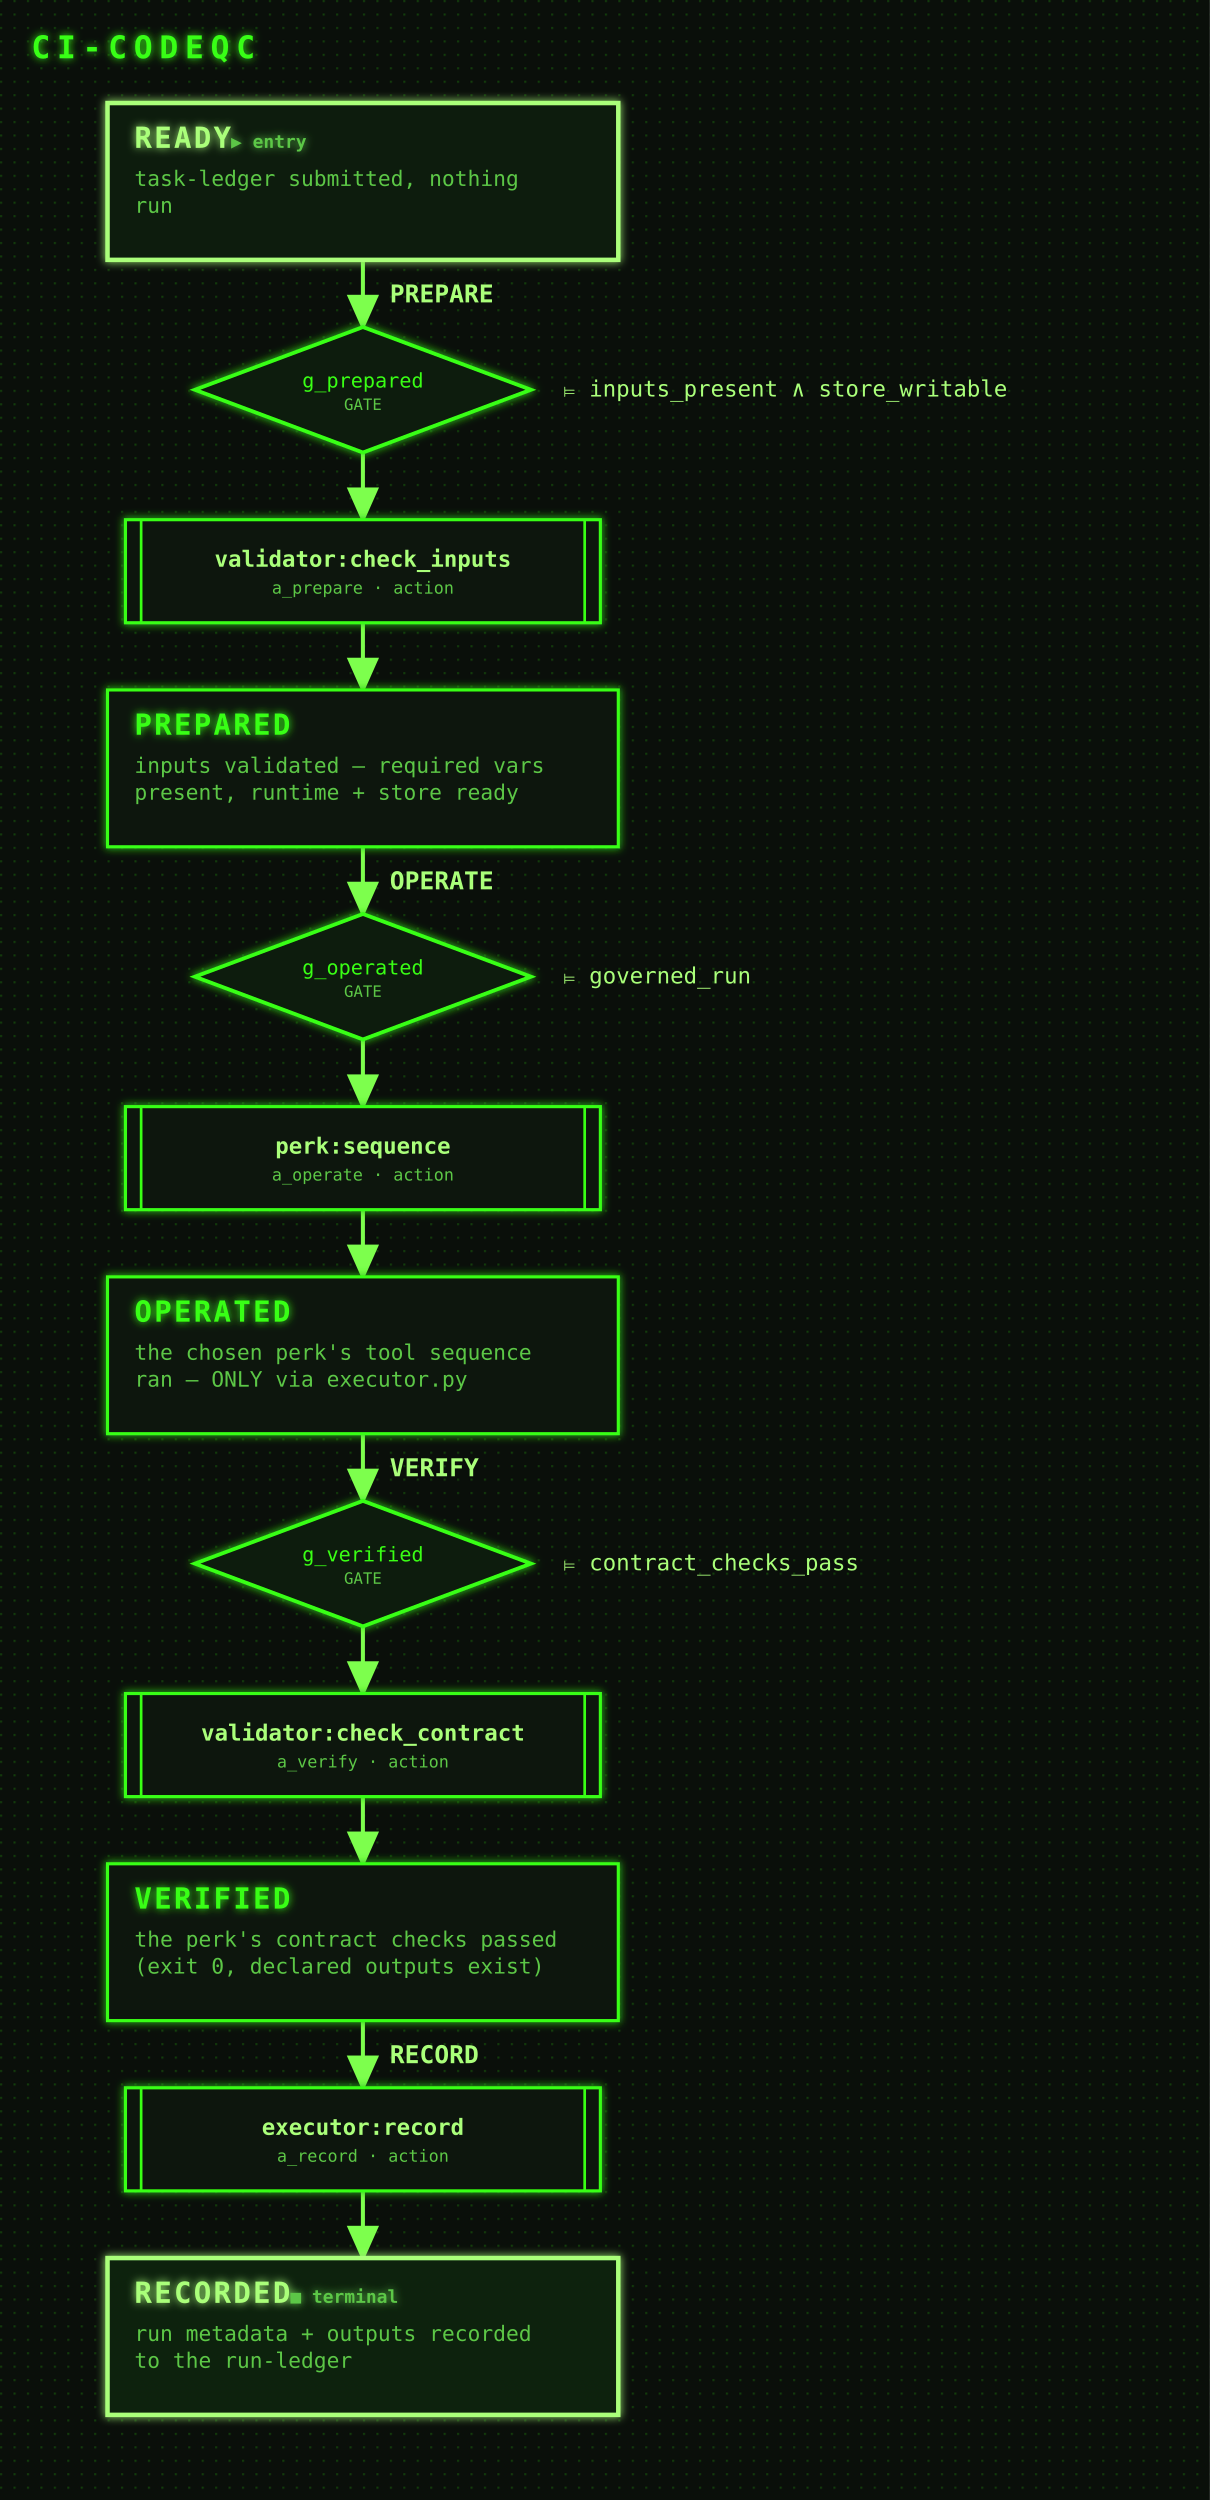
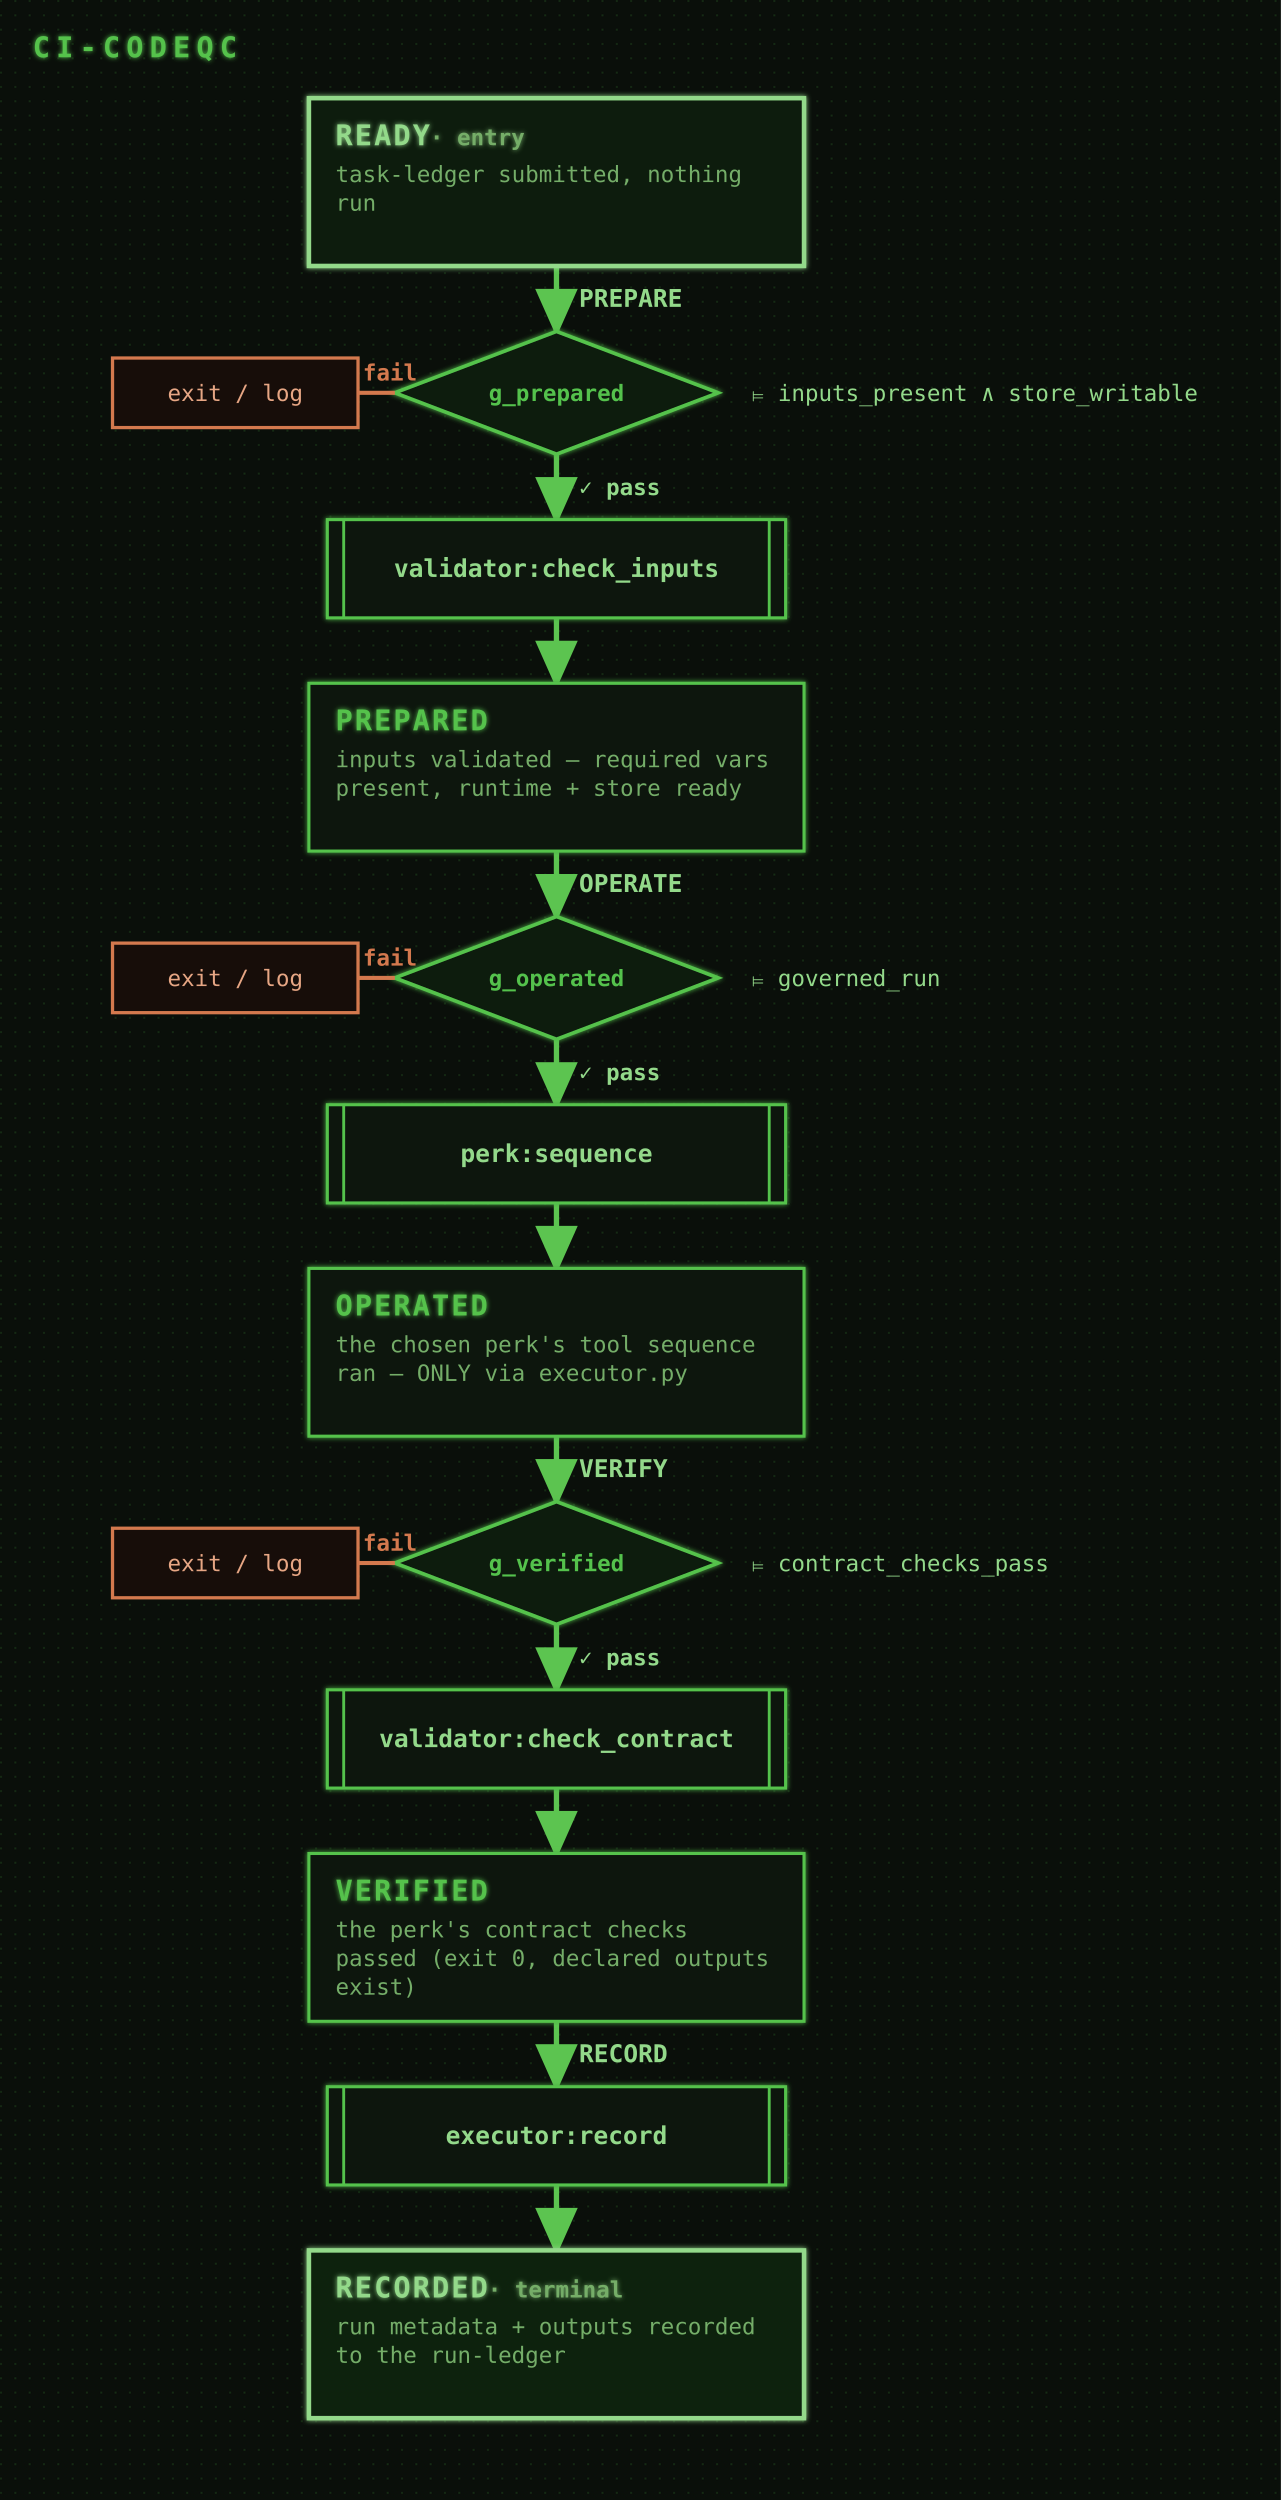
- <svg xmlns="http://www.w3.org/2000/svg" width="540" height="1116" viewBox="0 0 540 1116" font-family="ui-monospace,Menlo,Consolas,monospace">
+ <svg xmlns="http://www.w3.org/2000/svg" width="626" height="1222" viewBox="0 0 626 1222" font-family="ui-monospace,Menlo,Consolas,monospace">
  <defs>
-     <filter id="glow" x="-80%" y="-80%" width="260%" height="260%">
-       <feGaussianBlur stdDeviation="1.8" result="b" />
+     <filter id="glow" x="-60%" y="-60%" width="220%" height="220%">
+       <feGaussianBlur stdDeviation="1.3" result="b" />
      <feMerge>
        <feMergeNode in="b" />
        <feMergeNode in="SourceGraphic" />
      </feMerge>
    </filter>
-     <pattern id="px" width="6" height="6" patternUnits="userSpaceOnUse">
-       <rect width="6" height="6" fill="#0a0f0a" />
-       <rect width="1" height="1" fill="#39ff14" fill-opacity="0.16" />
+     <pattern id="px" width="7" height="7" patternUnits="userSpaceOnUse">
+       <rect width="7" height="7" fill="#0a0f0a" />
+       <rect width="1" height="1" fill="#54c24c" fill-opacity="0.13" />
    </pattern>
    <marker id="arr" markerWidth="10" markerHeight="10" refX="8" refY="4" orient="auto">
-       <path d="M0,0 L9,4 L0,8 z" fill="#7dff4d" />
+       <path d="M0,0 L9,4 L0,8 z" fill="#5cc450" />
    </marker>
  </defs>
-   <rect width="540" height="1116" fill="#0a0f0a" />
-   <rect width="540" height="1116" fill="url(#px)" />
-   <text x="14" y="26" font-size="14" font-weight="700" letter-spacing="3" fill="#39ff14" filter="url(#glow)">CI-CODEQC</text>
-   <line x1="162.0" y1="116" x2="162.0" y2="146" stroke="#39ff14" stroke-width="5" opacity="0.22" filter="url(#glow)" />
-   <line x1="162.0" y1="116" x2="162.0" y2="146" stroke="#7dff4d" stroke-width="1.8" marker-end="url(#arr)" />
-   <text x="174" y="135" font-size="11" font-weight="700" fill="#aaff7a">PREPARE</text>
-   <line x1="162.0" y1="202" x2="162.0" y2="232" stroke="#39ff14" stroke-width="5" opacity="0.22" filter="url(#glow)" />
-   <line x1="162.0" y1="202" x2="162.0" y2="232" stroke="#7dff4d" stroke-width="1.8" marker-end="url(#arr)" />
-   <line x1="162.0" y1="278" x2="162.0" y2="308" stroke="#39ff14" stroke-width="5" opacity="0.22" filter="url(#glow)" />
-   <line x1="162.0" y1="278" x2="162.0" y2="308" stroke="#7dff4d" stroke-width="1.8" marker-end="url(#arr)" />
-   <line x1="162.0" y1="378" x2="162.0" y2="408" stroke="#39ff14" stroke-width="5" opacity="0.22" filter="url(#glow)" />
-   <line x1="162.0" y1="378" x2="162.0" y2="408" stroke="#7dff4d" stroke-width="1.8" marker-end="url(#arr)" />
-   <text x="174" y="397" font-size="11" font-weight="700" fill="#aaff7a">OPERATE</text>
-   <line x1="162.0" y1="464" x2="162.0" y2="494" stroke="#39ff14" stroke-width="5" opacity="0.22" filter="url(#glow)" />
-   <line x1="162.0" y1="464" x2="162.0" y2="494" stroke="#7dff4d" stroke-width="1.8" marker-end="url(#arr)" />
-   <line x1="162.0" y1="540" x2="162.0" y2="570" stroke="#39ff14" stroke-width="5" opacity="0.22" filter="url(#glow)" />
-   <line x1="162.0" y1="540" x2="162.0" y2="570" stroke="#7dff4d" stroke-width="1.8" marker-end="url(#arr)" />
-   <line x1="162.0" y1="640" x2="162.0" y2="670" stroke="#39ff14" stroke-width="5" opacity="0.22" filter="url(#glow)" />
-   <line x1="162.0" y1="640" x2="162.0" y2="670" stroke="#7dff4d" stroke-width="1.8" marker-end="url(#arr)" />
-   <text x="174" y="659" font-size="11" font-weight="700" fill="#aaff7a">VERIFY</text>
-   <line x1="162.0" y1="726" x2="162.0" y2="756" stroke="#39ff14" stroke-width="5" opacity="0.22" filter="url(#glow)" />
-   <line x1="162.0" y1="726" x2="162.0" y2="756" stroke="#7dff4d" stroke-width="1.8" marker-end="url(#arr)" />
-   <line x1="162.0" y1="802" x2="162.0" y2="832" stroke="#39ff14" stroke-width="5" opacity="0.22" filter="url(#glow)" />
-   <line x1="162.0" y1="802" x2="162.0" y2="832" stroke="#7dff4d" stroke-width="1.8" marker-end="url(#arr)" />
-   <line x1="162.0" y1="902" x2="162.0" y2="932" stroke="#39ff14" stroke-width="5" opacity="0.22" filter="url(#glow)" />
-   <line x1="162.0" y1="902" x2="162.0" y2="932" stroke="#7dff4d" stroke-width="1.8" marker-end="url(#arr)" />
-   <text x="174" y="921" font-size="11" font-weight="700" fill="#aaff7a">RECORD</text>
-   <line x1="162.0" y1="978" x2="162.0" y2="1008" stroke="#39ff14" stroke-width="5" opacity="0.22" filter="url(#glow)" />
-   <line x1="162.0" y1="978" x2="162.0" y2="1008" stroke="#7dff4d" stroke-width="1.8" marker-end="url(#arr)" />
-   <rect x="48.0" y="46" width="228" height="70" fill="#0e1d0d" stroke="#aaff7a" stroke-width="2" filter="url(#glow)" />
-   <text x="60.0" y="66" font-size="13" font-weight="700" letter-spacing="1" fill="#aaff7a" filter="url(#glow)">READY<tspan font-size="8" letter-spacing="0" fill="#5cc746">  ▶ entry</tspan>
+   <rect width="626" height="1222" fill="#0a0f0a" />
+   <rect width="626" height="1222" fill="url(#px)" />
+   <text x="16" y="28" font-size="14" font-weight="700" letter-spacing="3" fill="#54c24c" filter="url(#glow)">CI-CODEQC</text>
+   <line x1="272.0" y1="130" x2="272.0" y2="162" stroke="#54c24c" stroke-width="7" opacity="0.16" filter="url(#glow)" />
+   <line x1="272.0" y1="130" x2="272.0" y2="162" stroke="#5cc450" stroke-width="2.6" marker-end="url(#arr)" />
+   <text x="283" y="150" font-size="12" font-weight="700" fill="#93d98a">PREPARE</text>
+   <line x1="272.0" y1="222" x2="272.0" y2="254" stroke="#54c24c" stroke-width="7" opacity="0.16" filter="url(#glow)" />
+   <line x1="272.0" y1="222" x2="272.0" y2="254" stroke="#5cc450" stroke-width="2.6" marker-end="url(#arr)" />
+   <text x="283" y="242" font-size="11" font-weight="700" fill="#93d98a">✓ pass</text>
+   <line x1="272.0" y1="302" x2="272.0" y2="334" stroke="#54c24c" stroke-width="7" opacity="0.16" filter="url(#glow)" />
+   <line x1="272.0" y1="302" x2="272.0" y2="334" stroke="#5cc450" stroke-width="2.6" marker-end="url(#arr)" />
+   <line x1="272.0" y1="416" x2="272.0" y2="448" stroke="#54c24c" stroke-width="7" opacity="0.16" filter="url(#glow)" />
+   <line x1="272.0" y1="416" x2="272.0" y2="448" stroke="#5cc450" stroke-width="2.6" marker-end="url(#arr)" />
+   <text x="283" y="436" font-size="12" font-weight="700" fill="#93d98a">OPERATE</text>
+   <line x1="272.0" y1="508" x2="272.0" y2="540" stroke="#54c24c" stroke-width="7" opacity="0.16" filter="url(#glow)" />
+   <line x1="272.0" y1="508" x2="272.0" y2="540" stroke="#5cc450" stroke-width="2.6" marker-end="url(#arr)" />
+   <text x="283" y="528" font-size="11" font-weight="700" fill="#93d98a">✓ pass</text>
+   <line x1="272.0" y1="588" x2="272.0" y2="620" stroke="#54c24c" stroke-width="7" opacity="0.16" filter="url(#glow)" />
+   <line x1="272.0" y1="588" x2="272.0" y2="620" stroke="#5cc450" stroke-width="2.6" marker-end="url(#arr)" />
+   <line x1="272.0" y1="702" x2="272.0" y2="734" stroke="#54c24c" stroke-width="7" opacity="0.16" filter="url(#glow)" />
+   <line x1="272.0" y1="702" x2="272.0" y2="734" stroke="#5cc450" stroke-width="2.6" marker-end="url(#arr)" />
+   <text x="283" y="722" font-size="12" font-weight="700" fill="#93d98a">VERIFY</text>
+   <line x1="272.0" y1="794" x2="272.0" y2="826" stroke="#54c24c" stroke-width="7" opacity="0.16" filter="url(#glow)" />
+   <line x1="272.0" y1="794" x2="272.0" y2="826" stroke="#5cc450" stroke-width="2.6" marker-end="url(#arr)" />
+   <text x="283" y="814" font-size="11" font-weight="700" fill="#93d98a">✓ pass</text>
+   <line x1="272.0" y1="874" x2="272.0" y2="906" stroke="#54c24c" stroke-width="7" opacity="0.16" filter="url(#glow)" />
+   <line x1="272.0" y1="874" x2="272.0" y2="906" stroke="#5cc450" stroke-width="2.6" marker-end="url(#arr)" />
+   <line x1="272.0" y1="988" x2="272.0" y2="1020" stroke="#54c24c" stroke-width="7" opacity="0.16" filter="url(#glow)" />
+   <line x1="272.0" y1="988" x2="272.0" y2="1020" stroke="#5cc450" stroke-width="2.6" marker-end="url(#arr)" />
+   <text x="283" y="1008" font-size="12" font-weight="700" fill="#93d98a">RECORD</text>
+   <line x1="272.0" y1="1068" x2="272.0" y2="1100" stroke="#54c24c" stroke-width="7" opacity="0.16" filter="url(#glow)" />
+   <line x1="272.0" y1="1068" x2="272.0" y2="1100" stroke="#5cc450" stroke-width="2.6" marker-end="url(#arr)" />
+   <rect x="151.0" y="48" width="242" height="82" fill="#0e1d0d" stroke="#93d98a" stroke-width="2.2" filter="url(#glow)" />
+   <text x="164.0" y="71" font-size="14" font-weight="700" letter-spacing="1" fill="#93d98a" filter="url(#glow)">READY<tspan font-size="11" letter-spacing="0" fill="#74ad68">  · entry</tspan>
  </text>
-   <text x="60.0" y="83" font-size="9.5" fill="#5cc746">task-ledger submitted, nothing</text>
-   <text x="60.0" y="95" font-size="9.5" fill="#5cc746">run</text>
-   <polygon points="162.0,146 237.0,174.0 162.0,202 87.0,174.0" fill="#0c1a0c" stroke="#39ff14" stroke-width="1.7" filter="url(#glow)" />
-   <text x="162" y="173" font-size="9" text-anchor="middle" fill="#39ff14">g_prepared</text>
-   <text x="162" y="183" font-size="7" text-anchor="middle" fill="#5cc746">GATE</text>
-   <text x="251" y="177" font-size="10" fill="#aaff7a">⊨ inputs_present ∧ store_writable</text>
-   <rect x="56.0" y="232" width="212" height="46" fill="#0a1609" stroke="#39ff14" stroke-width="1.4" filter="url(#glow)" />
-   <line x1="63.0" y1="232" x2="63.0" y2="278" stroke="#39ff14" stroke-width="1.2" />
-   <line x1="261.0" y1="232" x2="261.0" y2="278" stroke="#39ff14" stroke-width="1.2" />
-   <text x="162" y="253" font-size="10" font-weight="600" text-anchor="middle" fill="#aaff7a">validator:check_inputs</text>
-   <text x="162" y="265" font-size="7.5" text-anchor="middle" fill="#5cc746">a_prepare · action</text>
-   <rect x="48.0" y="308" width="228" height="70" fill="#0b140a" stroke="#39ff14" stroke-width="1.4" filter="url(#glow)" />
-   <text x="60.0" y="328" font-size="13" font-weight="700" letter-spacing="1" fill="#39ff14" filter="url(#glow)">PREPARED<tspan font-size="8" letter-spacing="0" fill="#5cc746" />
+   <text x="164.0" y="89" font-size="11" fill="#74ad68">task-ledger submitted, nothing</text>
+   <text x="164.0" y="103" font-size="11" fill="#74ad68">run</text>
+   <polygon points="272.0,162 351.0,192.0 272.0,222 193.0,192.0" fill="#0c1a0c" stroke="#54c24c" stroke-width="1.8" filter="url(#glow)" />
+   <text x="272" y="196" font-size="11" font-weight="600" text-anchor="middle" fill="#54c24c">g_prepared</text>
+   <text x="367" y="196" font-size="11" fill="#93d98a">⊨ inputs_present ∧ store_writable</text>
+   <line x1="193.0" y1="192.0" x2="175" y2="192.0" stroke="#d4794e" stroke-width="2" />
+   <text x="184" y="186" font-size="11" font-weight="700" text-anchor="middle" fill="#d4794e">✗ fail</text>
+   <rect x="55.0" y="175" width="120" height="34" fill="#170d09" stroke="#d4794e" stroke-width="1.6" />
+   <text x="115.0" y="196" font-size="11" text-anchor="middle" fill="#e7a684">exit / log</text>
+   <rect x="160.0" y="254" width="224" height="48" fill="#0a1609" stroke="#54c24c" stroke-width="1.5" filter="url(#glow)" />
+   <line x1="168.0" y1="254" x2="168.0" y2="302" stroke="#54c24c" stroke-width="1.4" />
+   <line x1="376.0" y1="254" x2="376.0" y2="302" stroke="#54c24c" stroke-width="1.4" />
+   <text x="272" y="282" font-size="12" font-weight="600" text-anchor="middle" fill="#93d98a">validator:check_inputs</text>
+   <rect x="151.0" y="334" width="242" height="82" fill="#0b140a" stroke="#54c24c" stroke-width="1.5" filter="url(#glow)" />
+   <text x="164.0" y="357" font-size="14" font-weight="700" letter-spacing="1" fill="#54c24c" filter="url(#glow)">PREPARED<tspan font-size="11" letter-spacing="0" fill="#74ad68" />
  </text>
-   <text x="60.0" y="345" font-size="9.5" fill="#5cc746">inputs validated — required vars</text>
-   <text x="60.0" y="357" font-size="9.5" fill="#5cc746">present, runtime + store ready</text>
-   <polygon points="162.0,408 237.0,436.0 162.0,464 87.0,436.0" fill="#0c1a0c" stroke="#39ff14" stroke-width="1.7" filter="url(#glow)" />
-   <text x="162" y="435" font-size="9" text-anchor="middle" fill="#39ff14">g_operated</text>
-   <text x="162" y="445" font-size="7" text-anchor="middle" fill="#5cc746">GATE</text>
-   <text x="251" y="439" font-size="10" fill="#aaff7a">⊨ governed_run</text>
-   <rect x="56.0" y="494" width="212" height="46" fill="#0a1609" stroke="#39ff14" stroke-width="1.4" filter="url(#glow)" />
-   <line x1="63.0" y1="494" x2="63.0" y2="540" stroke="#39ff14" stroke-width="1.2" />
-   <line x1="261.0" y1="494" x2="261.0" y2="540" stroke="#39ff14" stroke-width="1.2" />
-   <text x="162" y="515" font-size="10" font-weight="600" text-anchor="middle" fill="#aaff7a">perk:sequence</text>
-   <text x="162" y="527" font-size="7.5" text-anchor="middle" fill="#5cc746">a_operate · action</text>
-   <rect x="48.0" y="570" width="228" height="70" fill="#0b140a" stroke="#39ff14" stroke-width="1.4" filter="url(#glow)" />
-   <text x="60.0" y="590" font-size="13" font-weight="700" letter-spacing="1" fill="#39ff14" filter="url(#glow)">OPERATED<tspan font-size="8" letter-spacing="0" fill="#5cc746" />
+   <text x="164.0" y="375" font-size="11" fill="#74ad68">inputs validated — required vars</text>
+   <text x="164.0" y="389" font-size="11" fill="#74ad68">present, runtime + store ready</text>
+   <polygon points="272.0,448 351.0,478.0 272.0,508 193.0,478.0" fill="#0c1a0c" stroke="#54c24c" stroke-width="1.8" filter="url(#glow)" />
+   <text x="272" y="482" font-size="11" font-weight="600" text-anchor="middle" fill="#54c24c">g_operated</text>
+   <text x="367" y="482" font-size="11" fill="#93d98a">⊨ governed_run</text>
+   <line x1="193.0" y1="478.0" x2="175" y2="478.0" stroke="#d4794e" stroke-width="2" />
+   <text x="184" y="472" font-size="11" font-weight="700" text-anchor="middle" fill="#d4794e">✗ fail</text>
+   <rect x="55.0" y="461" width="120" height="34" fill="#170d09" stroke="#d4794e" stroke-width="1.6" />
+   <text x="115.0" y="482" font-size="11" text-anchor="middle" fill="#e7a684">exit / log</text>
+   <rect x="160.0" y="540" width="224" height="48" fill="#0a1609" stroke="#54c24c" stroke-width="1.5" filter="url(#glow)" />
+   <line x1="168.0" y1="540" x2="168.0" y2="588" stroke="#54c24c" stroke-width="1.4" />
+   <line x1="376.0" y1="540" x2="376.0" y2="588" stroke="#54c24c" stroke-width="1.4" />
+   <text x="272" y="568" font-size="12" font-weight="600" text-anchor="middle" fill="#93d98a">perk:sequence</text>
+   <rect x="151.0" y="620" width="242" height="82" fill="#0b140a" stroke="#54c24c" stroke-width="1.5" filter="url(#glow)" />
+   <text x="164.0" y="643" font-size="14" font-weight="700" letter-spacing="1" fill="#54c24c" filter="url(#glow)">OPERATED<tspan font-size="11" letter-spacing="0" fill="#74ad68" />
  </text>
-   <text x="60.0" y="607" font-size="9.5" fill="#5cc746">the chosen perk's tool sequence</text>
-   <text x="60.0" y="619" font-size="9.5" fill="#5cc746">ran — ONLY via executor.py</text>
-   <polygon points="162.0,670 237.0,698.0 162.0,726 87.0,698.0" fill="#0c1a0c" stroke="#39ff14" stroke-width="1.7" filter="url(#glow)" />
-   <text x="162" y="697" font-size="9" text-anchor="middle" fill="#39ff14">g_verified</text>
-   <text x="162" y="707" font-size="7" text-anchor="middle" fill="#5cc746">GATE</text>
-   <text x="251" y="701" font-size="10" fill="#aaff7a">⊨ contract_checks_pass</text>
-   <rect x="56.0" y="756" width="212" height="46" fill="#0a1609" stroke="#39ff14" stroke-width="1.4" filter="url(#glow)" />
-   <line x1="63.0" y1="756" x2="63.0" y2="802" stroke="#39ff14" stroke-width="1.2" />
-   <line x1="261.0" y1="756" x2="261.0" y2="802" stroke="#39ff14" stroke-width="1.2" />
-   <text x="162" y="777" font-size="10" font-weight="600" text-anchor="middle" fill="#aaff7a">validator:check_contract</text>
-   <text x="162" y="789" font-size="7.5" text-anchor="middle" fill="#5cc746">a_verify · action</text>
-   <rect x="48.0" y="832" width="228" height="70" fill="#0b140a" stroke="#39ff14" stroke-width="1.4" filter="url(#glow)" />
-   <text x="60.0" y="852" font-size="13" font-weight="700" letter-spacing="1" fill="#39ff14" filter="url(#glow)">VERIFIED<tspan font-size="8" letter-spacing="0" fill="#5cc746" />
+   <text x="164.0" y="661" font-size="11" fill="#74ad68">the chosen perk's tool sequence</text>
+   <text x="164.0" y="675" font-size="11" fill="#74ad68">ran — ONLY via executor.py</text>
+   <polygon points="272.0,734 351.0,764.0 272.0,794 193.0,764.0" fill="#0c1a0c" stroke="#54c24c" stroke-width="1.8" filter="url(#glow)" />
+   <text x="272" y="768" font-size="11" font-weight="600" text-anchor="middle" fill="#54c24c">g_verified</text>
+   <text x="367" y="768" font-size="11" fill="#93d98a">⊨ contract_checks_pass</text>
+   <line x1="193.0" y1="764.0" x2="175" y2="764.0" stroke="#d4794e" stroke-width="2" />
+   <text x="184" y="758" font-size="11" font-weight="700" text-anchor="middle" fill="#d4794e">✗ fail</text>
+   <rect x="55.0" y="747" width="120" height="34" fill="#170d09" stroke="#d4794e" stroke-width="1.6" />
+   <text x="115.0" y="768" font-size="11" text-anchor="middle" fill="#e7a684">exit / log</text>
+   <rect x="160.0" y="826" width="224" height="48" fill="#0a1609" stroke="#54c24c" stroke-width="1.5" filter="url(#glow)" />
+   <line x1="168.0" y1="826" x2="168.0" y2="874" stroke="#54c24c" stroke-width="1.4" />
+   <line x1="376.0" y1="826" x2="376.0" y2="874" stroke="#54c24c" stroke-width="1.4" />
+   <text x="272" y="854" font-size="12" font-weight="600" text-anchor="middle" fill="#93d98a">validator:check_contract</text>
+   <rect x="151.0" y="906" width="242" height="82" fill="#0b140a" stroke="#54c24c" stroke-width="1.5" filter="url(#glow)" />
+   <text x="164.0" y="929" font-size="14" font-weight="700" letter-spacing="1" fill="#54c24c" filter="url(#glow)">VERIFIED<tspan font-size="11" letter-spacing="0" fill="#74ad68" />
  </text>
-   <text x="60.0" y="869" font-size="9.5" fill="#5cc746">the perk's contract checks passed</text>
-   <text x="60.0" y="881" font-size="9.5" fill="#5cc746">(exit 0, declared outputs exist)</text>
-   <rect x="56.0" y="932" width="212" height="46" fill="#0a1609" stroke="#39ff14" stroke-width="1.4" filter="url(#glow)" />
-   <line x1="63.0" y1="932" x2="63.0" y2="978" stroke="#39ff14" stroke-width="1.2" />
-   <line x1="261.0" y1="932" x2="261.0" y2="978" stroke="#39ff14" stroke-width="1.2" />
-   <text x="162" y="953" font-size="10" font-weight="600" text-anchor="middle" fill="#aaff7a">executor:record</text>
-   <text x="162" y="965" font-size="7.5" text-anchor="middle" fill="#5cc746">a_record · action</text>
-   <rect x="48.0" y="1008" width="228" height="70" fill="#0f2410" stroke="#aaff7a" stroke-width="2" filter="url(#glow)" />
-   <text x="60.0" y="1028" font-size="13" font-weight="700" letter-spacing="1" fill="#aaff7a" filter="url(#glow)">RECORDED<tspan font-size="8" letter-spacing="0" fill="#5cc746">  ■ terminal</tspan>
+   <text x="164.0" y="947" font-size="11" fill="#74ad68">the perk's contract checks</text>
+   <text x="164.0" y="961" font-size="11" fill="#74ad68">passed (exit 0, declared outputs</text>
+   <text x="164.0" y="975" font-size="11" fill="#74ad68">exist)</text>
+   <rect x="160.0" y="1020" width="224" height="48" fill="#0a1609" stroke="#54c24c" stroke-width="1.5" filter="url(#glow)" />
+   <line x1="168.0" y1="1020" x2="168.0" y2="1068" stroke="#54c24c" stroke-width="1.4" />
+   <line x1="376.0" y1="1020" x2="376.0" y2="1068" stroke="#54c24c" stroke-width="1.4" />
+   <text x="272" y="1048" font-size="12" font-weight="600" text-anchor="middle" fill="#93d98a">executor:record</text>
+   <rect x="151.0" y="1100" width="242" height="82" fill="#0f2410" stroke="#93d98a" stroke-width="2.2" filter="url(#glow)" />
+   <text x="164.0" y="1123" font-size="14" font-weight="700" letter-spacing="1" fill="#93d98a" filter="url(#glow)">RECORDED<tspan font-size="11" letter-spacing="0" fill="#74ad68">  · terminal</tspan>
  </text>
-   <text x="60.0" y="1045" font-size="9.5" fill="#5cc746">run metadata + outputs recorded</text>
-   <text x="60.0" y="1057" font-size="9.5" fill="#5cc746">to the run-ledger</text>
+   <text x="164.0" y="1141" font-size="11" fill="#74ad68">run metadata + outputs recorded</text>
+   <text x="164.0" y="1155" font-size="11" fill="#74ad68">to the run-ledger</text>
</svg>
